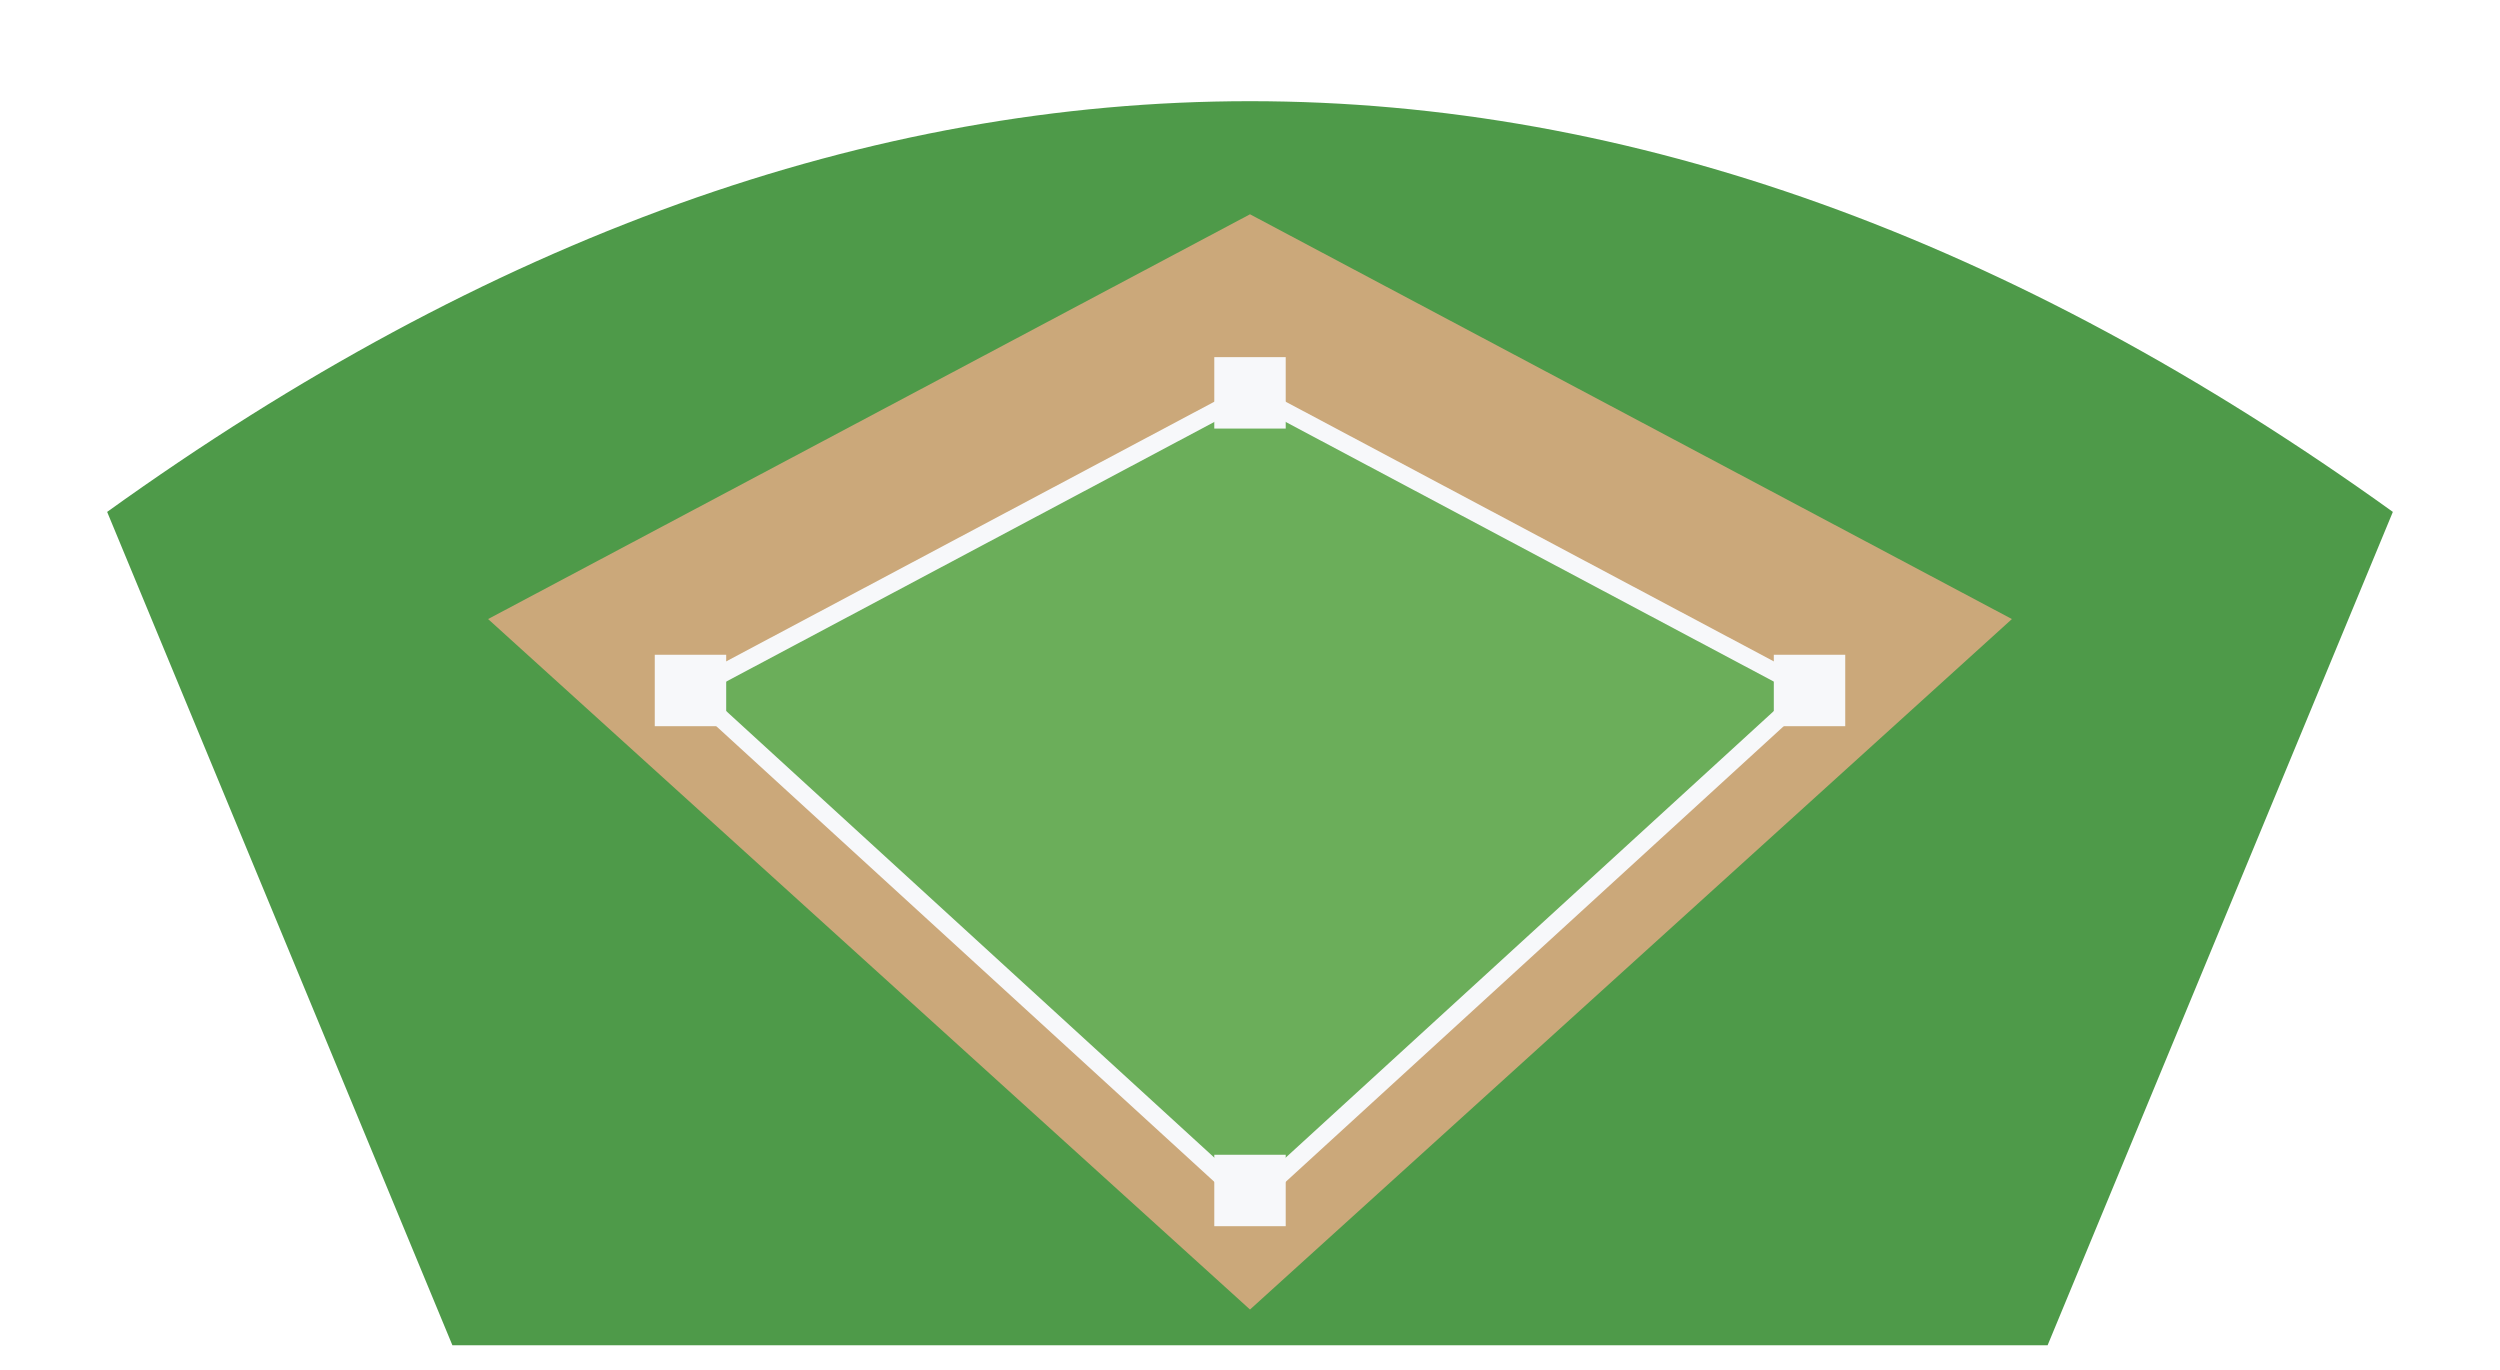
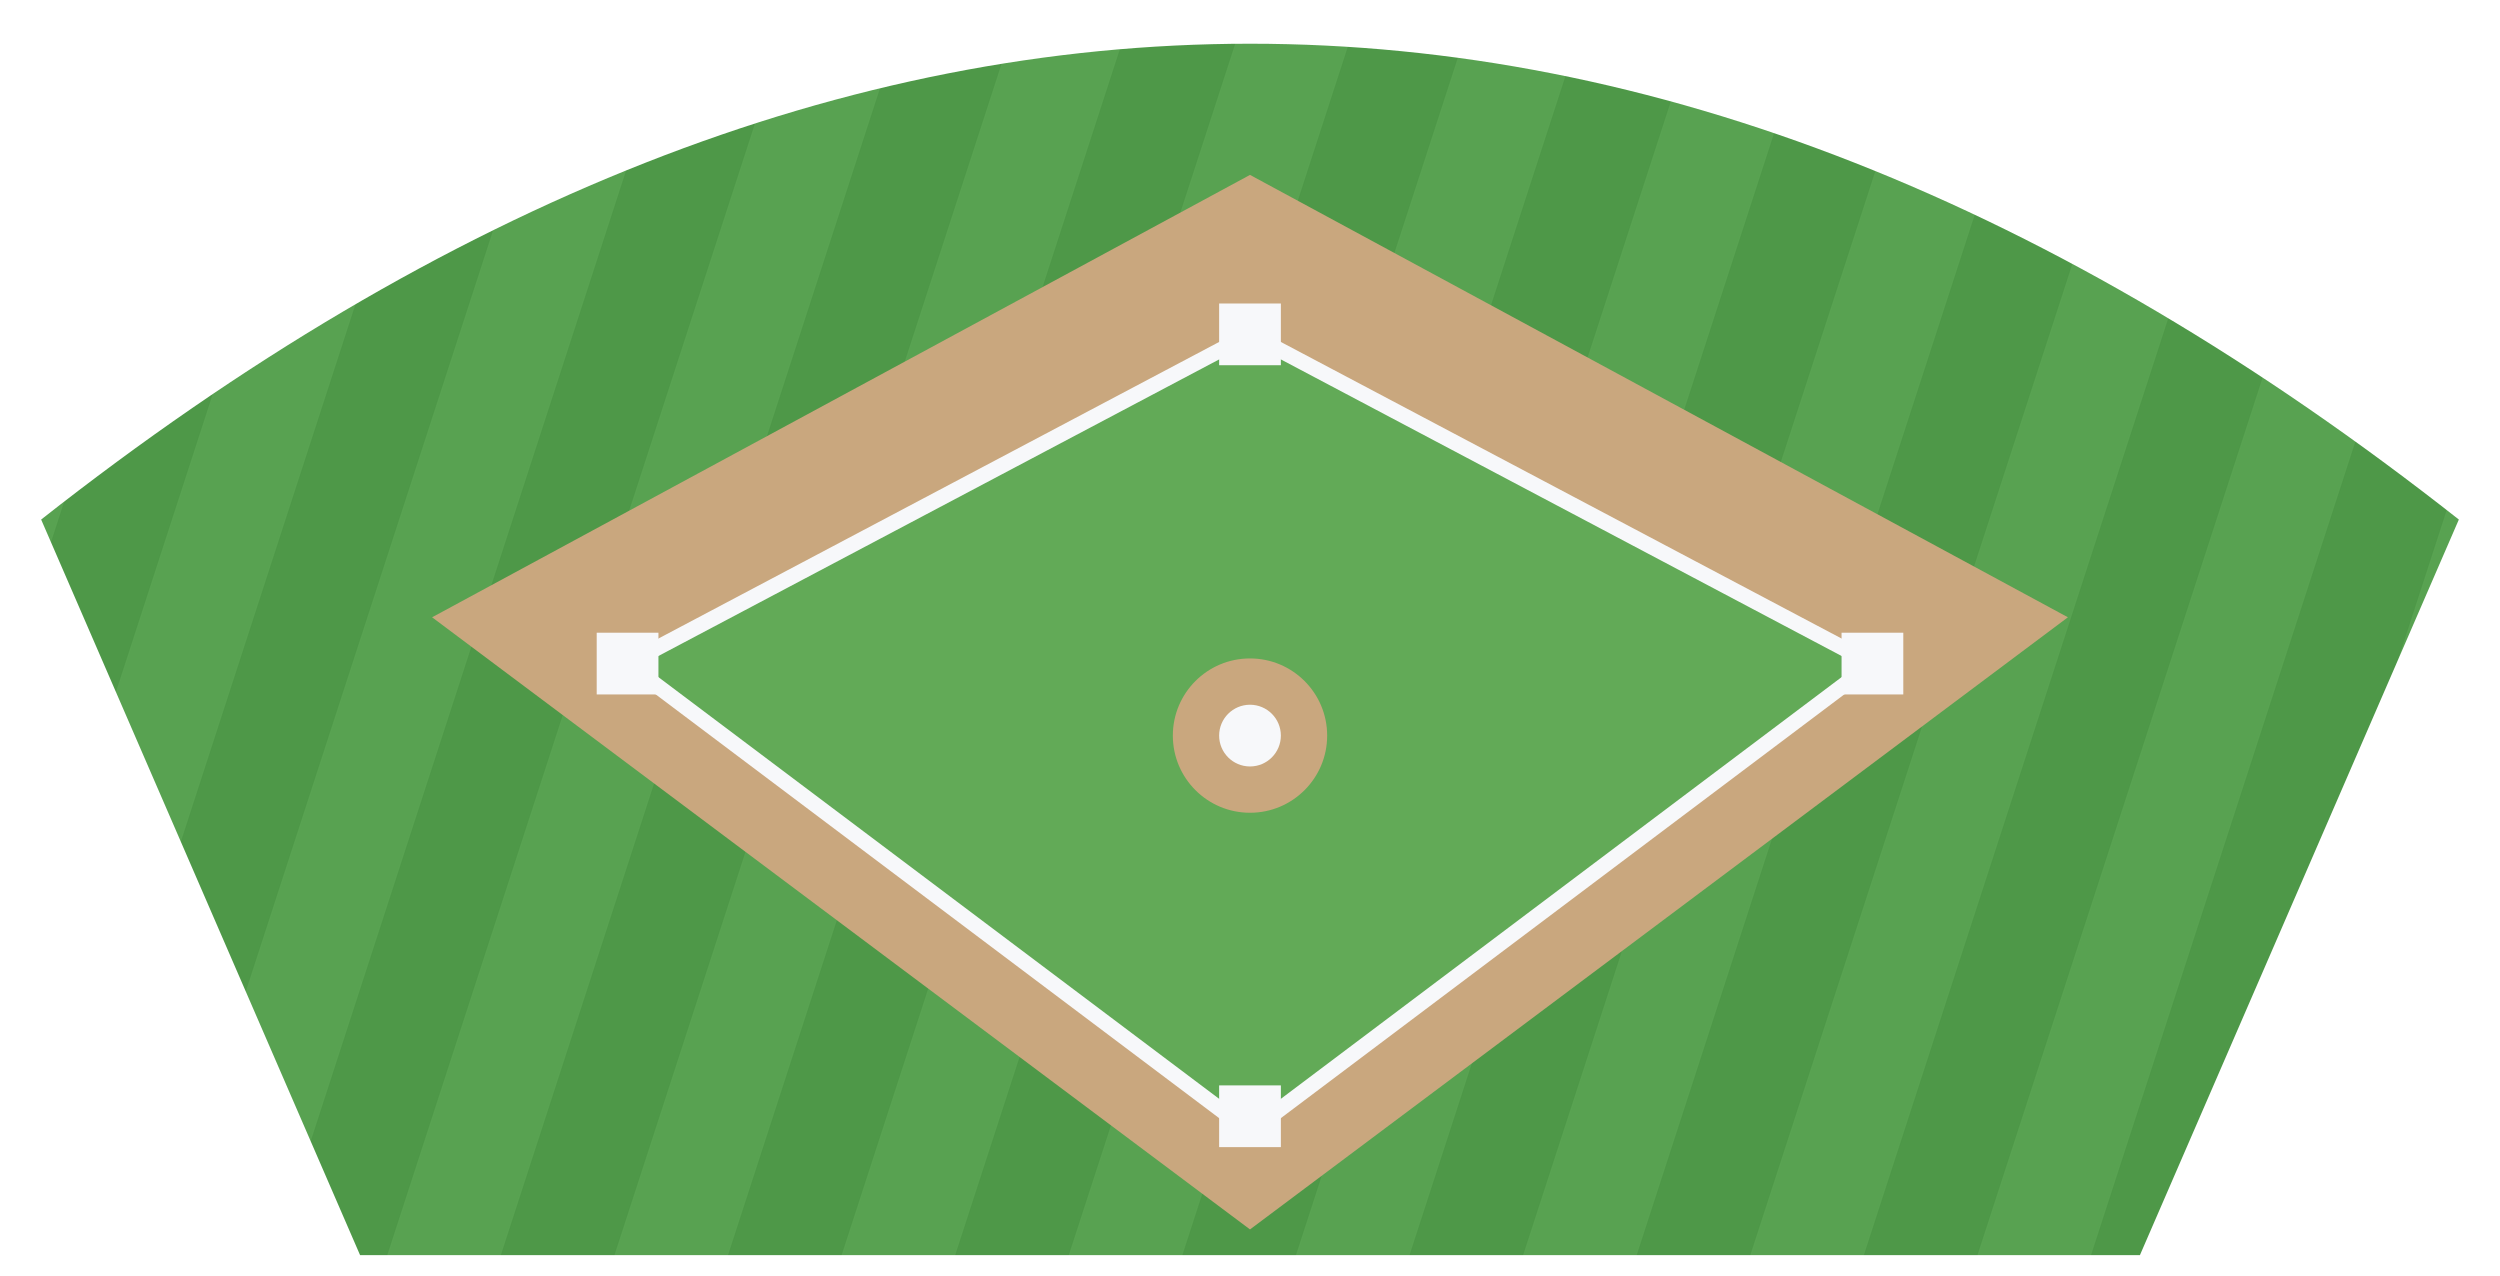
- <svg xmlns="http://www.w3.org/2000/svg" viewBox="0 0 420 230">
-   <path d="M18 86Q210-52 402 86L344 226H76Z" fill="#4E9A49" />
-   <path d="M82 104L210 36L338 104L210 220Z" fill="#CBA87A" />
-   <path d="M116 116L210 66L304 116L210 202Z" fill="#6BAE5A" />
-   <path d="M210 66L304 116M210 66L116 116M116 116L210 202M304 116L210 202" stroke="#F7F8FA" stroke-width="3" />
-   <path d="M204 194h12v12h-12zM204 60h12v12h-12zM298 110h12v12h-12zM110 110h12v12h-12z" fill="#F7F8FA" />
+ <svg xmlns="http://www.w3.org/2000/svg" viewBox="0 0 486 248">
+   <defs>
+     <pattern id="grass" width="42" height="42" patternUnits="userSpaceOnUse" patternTransform="rotate(18)">
+       <rect width="21" height="42" fill="#4E9848" />
+       <rect x="21" width="21" height="42" fill="#58A251" />
+     </pattern>
+   </defs>
+   <path d="M8 101Q243-84 478 101L416 244H70Z" fill="url(#grass)" />
+   <path d="M84 120L243 34L402 120L243 239Z" fill="#C9A77E" />
+   <path d="M122 129L243 65L364 129L243 220Z" fill="#62AA57" />
+   <path d="M243 65L364 129M243 65L122 129M122 129L243 220M364 129L243 220" stroke="#F7F8FA" stroke-width="3" />
+   <circle cx="243" cy="143" r="15" fill="#C9A77E" />
+   <circle cx="243" cy="143" r="6" fill="#F7F8FA" />
+   <path d="M237 211h12v12h-12zM237 59h12v12h-12zM358 123h12v12h-12zM116 123h12v12h-12z" fill="#F7F8FA" />
</svg>
